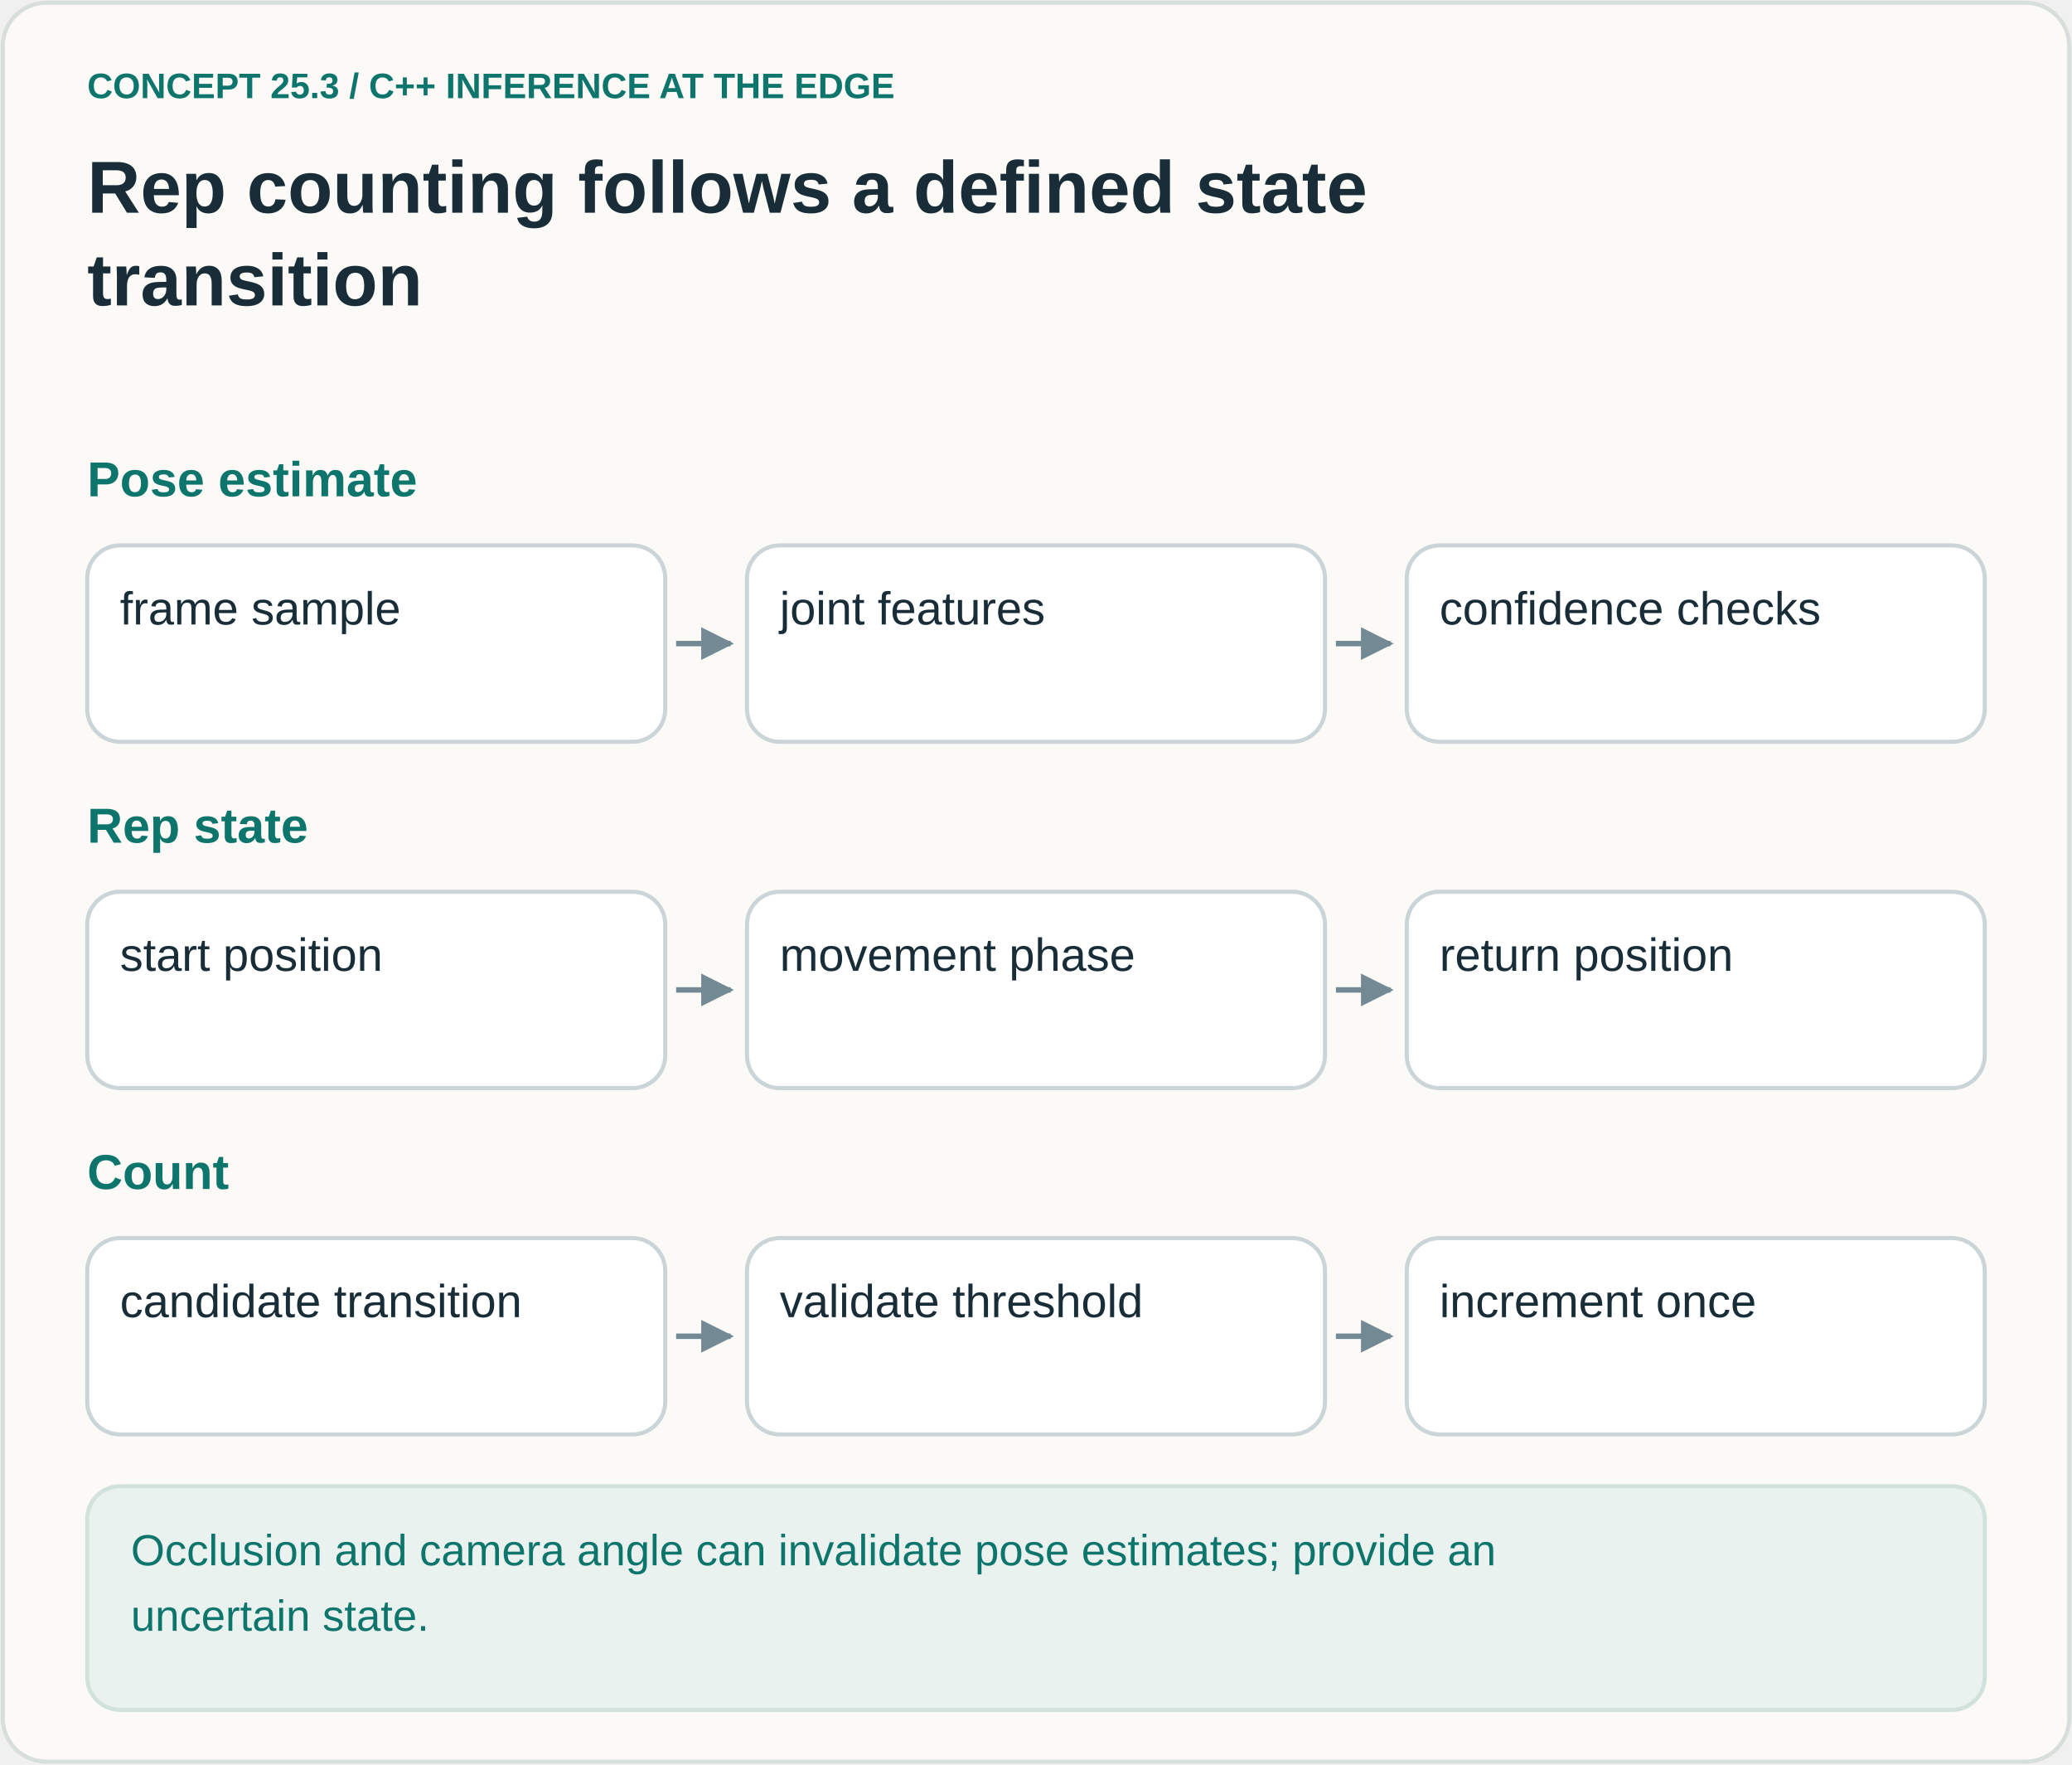
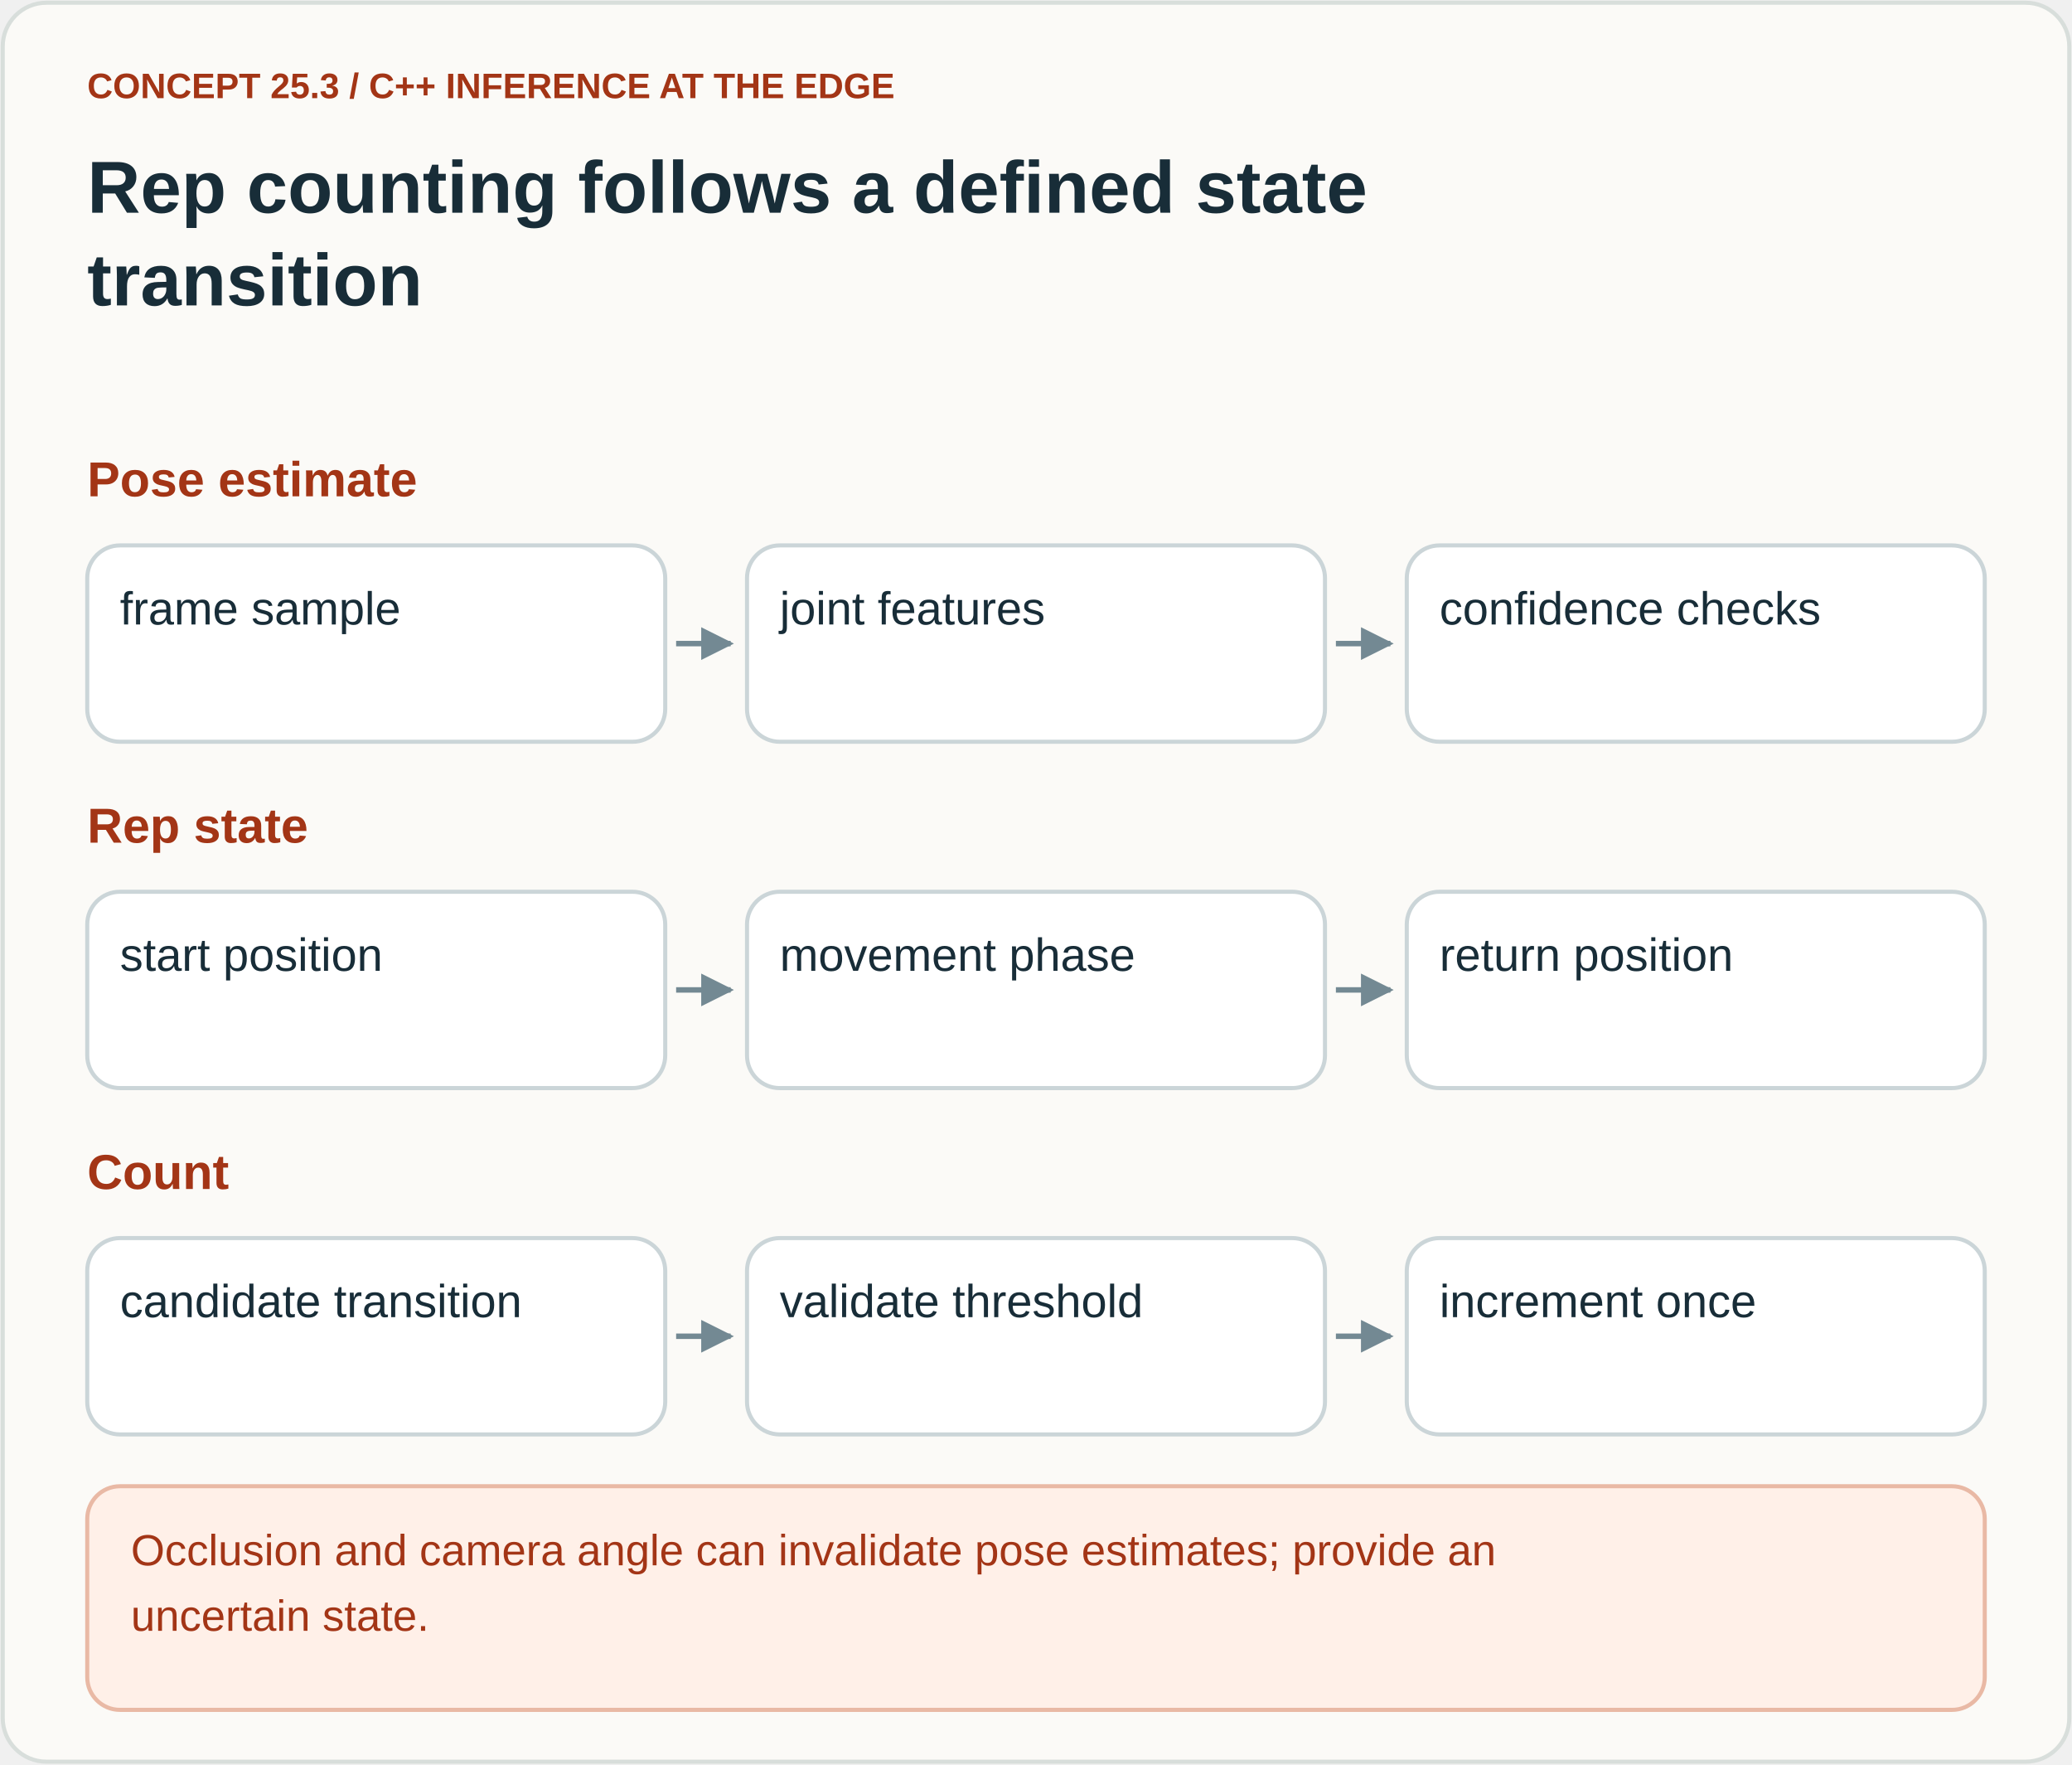
<svg xmlns="http://www.w3.org/2000/svg" width="760" height="647" viewBox="0 0 760 647" role="img" aria-labelledby="title desc">
  <defs>
    <marker id="arrow" viewBox="0 0 10 10" refX="9" refY="5" markerWidth="6" markerHeight="6" orient="auto-start-reverse">
      <path d="M0 0 L10 5 L0 10 Z" fill="#738993" />
    </marker>
  </defs>
  <g font-family="Arial, Helvetica, sans-serif">
    <rect x="1" y="1" width="758" height="645" rx="16" fill="#fbfaf7" stroke="#d8dedb" stroke-width="1.5" />
-     <text x="32" y="36" font-size="13" fill="#0e756d" font-weight="700" text-anchor="start">CONCEPT 25.3  /  C++ INFERENCE AT THE EDGE</text>
+     <text x="32" y="36" font-size="13" fill="#a33516" font-weight="700" text-anchor="start">CONCEPT 25.3  /  C++ INFERENCE AT THE EDGE</text>
    <text x="32" y="78" font-size="27" fill="#182d38" font-weight="600" text-anchor="start">Rep counting follows a defined state</text>
    <text x="32" y="112" font-size="27" fill="#182d38" font-weight="600" text-anchor="start">transition</text>
-     <text x="32" y="182" font-size="18" fill="#0e756d" font-weight="600" text-anchor="start">Pose estimate</text>
+     <text x="32" y="182" font-size="18" fill="#a33516" font-weight="600" text-anchor="start">Pose estimate</text>
    <rect x="32" y="200" width="212" height="72" rx="12" fill="#fff" stroke="#cbd5d8" stroke-width="1.5" />
    <text x="44" y="229" font-size="17" fill="#182d38" font-weight="400" text-anchor="start">frame sample</text>
    <path d="M248 236 L268 236" fill="none" stroke="#738993" stroke-width="2" marker-end="url(#arrow)" />
    <rect x="274" y="200" width="212" height="72" rx="12" fill="#fff" stroke="#cbd5d8" stroke-width="1.5" />
    <text x="286" y="229" font-size="17" fill="#182d38" font-weight="400" text-anchor="start">joint features</text>
    <path d="M490 236 L510 236" fill="none" stroke="#738993" stroke-width="2" marker-end="url(#arrow)" />
    <rect x="516" y="200" width="212" height="72" rx="12" fill="#fff" stroke="#cbd5d8" stroke-width="1.5" />
    <text x="528" y="229" font-size="17" fill="#182d38" font-weight="400" text-anchor="start">confidence checks</text>
-     <text x="32" y="309" font-size="18" fill="#0e756d" font-weight="600" text-anchor="start">Rep state</text>
+     <text x="32" y="309" font-size="18" fill="#a33516" font-weight="600" text-anchor="start">Rep state</text>
    <rect x="32" y="327" width="212" height="72" rx="12" fill="#fff" stroke="#cbd5d8" stroke-width="1.5" />
    <text x="44" y="356" font-size="17" fill="#182d38" font-weight="400" text-anchor="start">start position</text>
    <path d="M248 363 L268 363" fill="none" stroke="#738993" stroke-width="2" marker-end="url(#arrow)" />
    <rect x="274" y="327" width="212" height="72" rx="12" fill="#fff" stroke="#cbd5d8" stroke-width="1.5" />
    <text x="286" y="356" font-size="17" fill="#182d38" font-weight="400" text-anchor="start">movement phase</text>
    <path d="M490 363 L510 363" fill="none" stroke="#738993" stroke-width="2" marker-end="url(#arrow)" />
    <rect x="516" y="327" width="212" height="72" rx="12" fill="#fff" stroke="#cbd5d8" stroke-width="1.5" />
    <text x="528" y="356" font-size="17" fill="#182d38" font-weight="400" text-anchor="start">return position</text>
-     <text x="32" y="436" font-size="18" fill="#0e756d" font-weight="600" text-anchor="start">Count</text>
+     <text x="32" y="436" font-size="18" fill="#a33516" font-weight="600" text-anchor="start">Count</text>
    <rect x="32" y="454" width="212" height="72" rx="12" fill="#fff" stroke="#cbd5d8" stroke-width="1.5" />
    <text x="44" y="483" font-size="17" fill="#182d38" font-weight="400" text-anchor="start">candidate transition</text>
    <path d="M248 490 L268 490" fill="none" stroke="#738993" stroke-width="2" marker-end="url(#arrow)" />
    <rect x="274" y="454" width="212" height="72" rx="12" fill="#fff" stroke="#cbd5d8" stroke-width="1.5" />
    <text x="286" y="483" font-size="17" fill="#182d38" font-weight="400" text-anchor="start">validate threshold</text>
    <path d="M490 490 L510 490" fill="none" stroke="#738993" stroke-width="2" marker-end="url(#arrow)" />
    <rect x="516" y="454" width="212" height="72" rx="12" fill="#fff" stroke="#cbd5d8" stroke-width="1.5" />
    <text x="528" y="483" font-size="17" fill="#182d38" font-weight="400" text-anchor="start">increment once</text>
-     <rect x="32" y="545" width="696" height="82" rx="12" fill="#eaf2ef" stroke="#d2e1db" stroke-width="1.5" />
-     <text x="48" y="574" font-size="16" fill="#0e756d" font-weight="400" text-anchor="start">Occlusion and camera angle can invalidate pose estimates; provide an</text>
-     <text x="48" y="598" font-size="16" fill="#0e756d" font-weight="400" text-anchor="start">uncertain state.</text>
+     <rect x="32" y="545" width="696" height="82" rx="12" fill="#fff0e8" stroke="#e9b9a5" stroke-width="1.5" />
+     <text x="48" y="574" font-size="16" fill="#a33516" font-weight="400" text-anchor="start">Occlusion and camera angle can invalidate pose estimates; provide an</text>
+     <text x="48" y="598" font-size="16" fill="#a33516" font-weight="400" text-anchor="start">uncertain state.</text>
  </g>
</svg>
